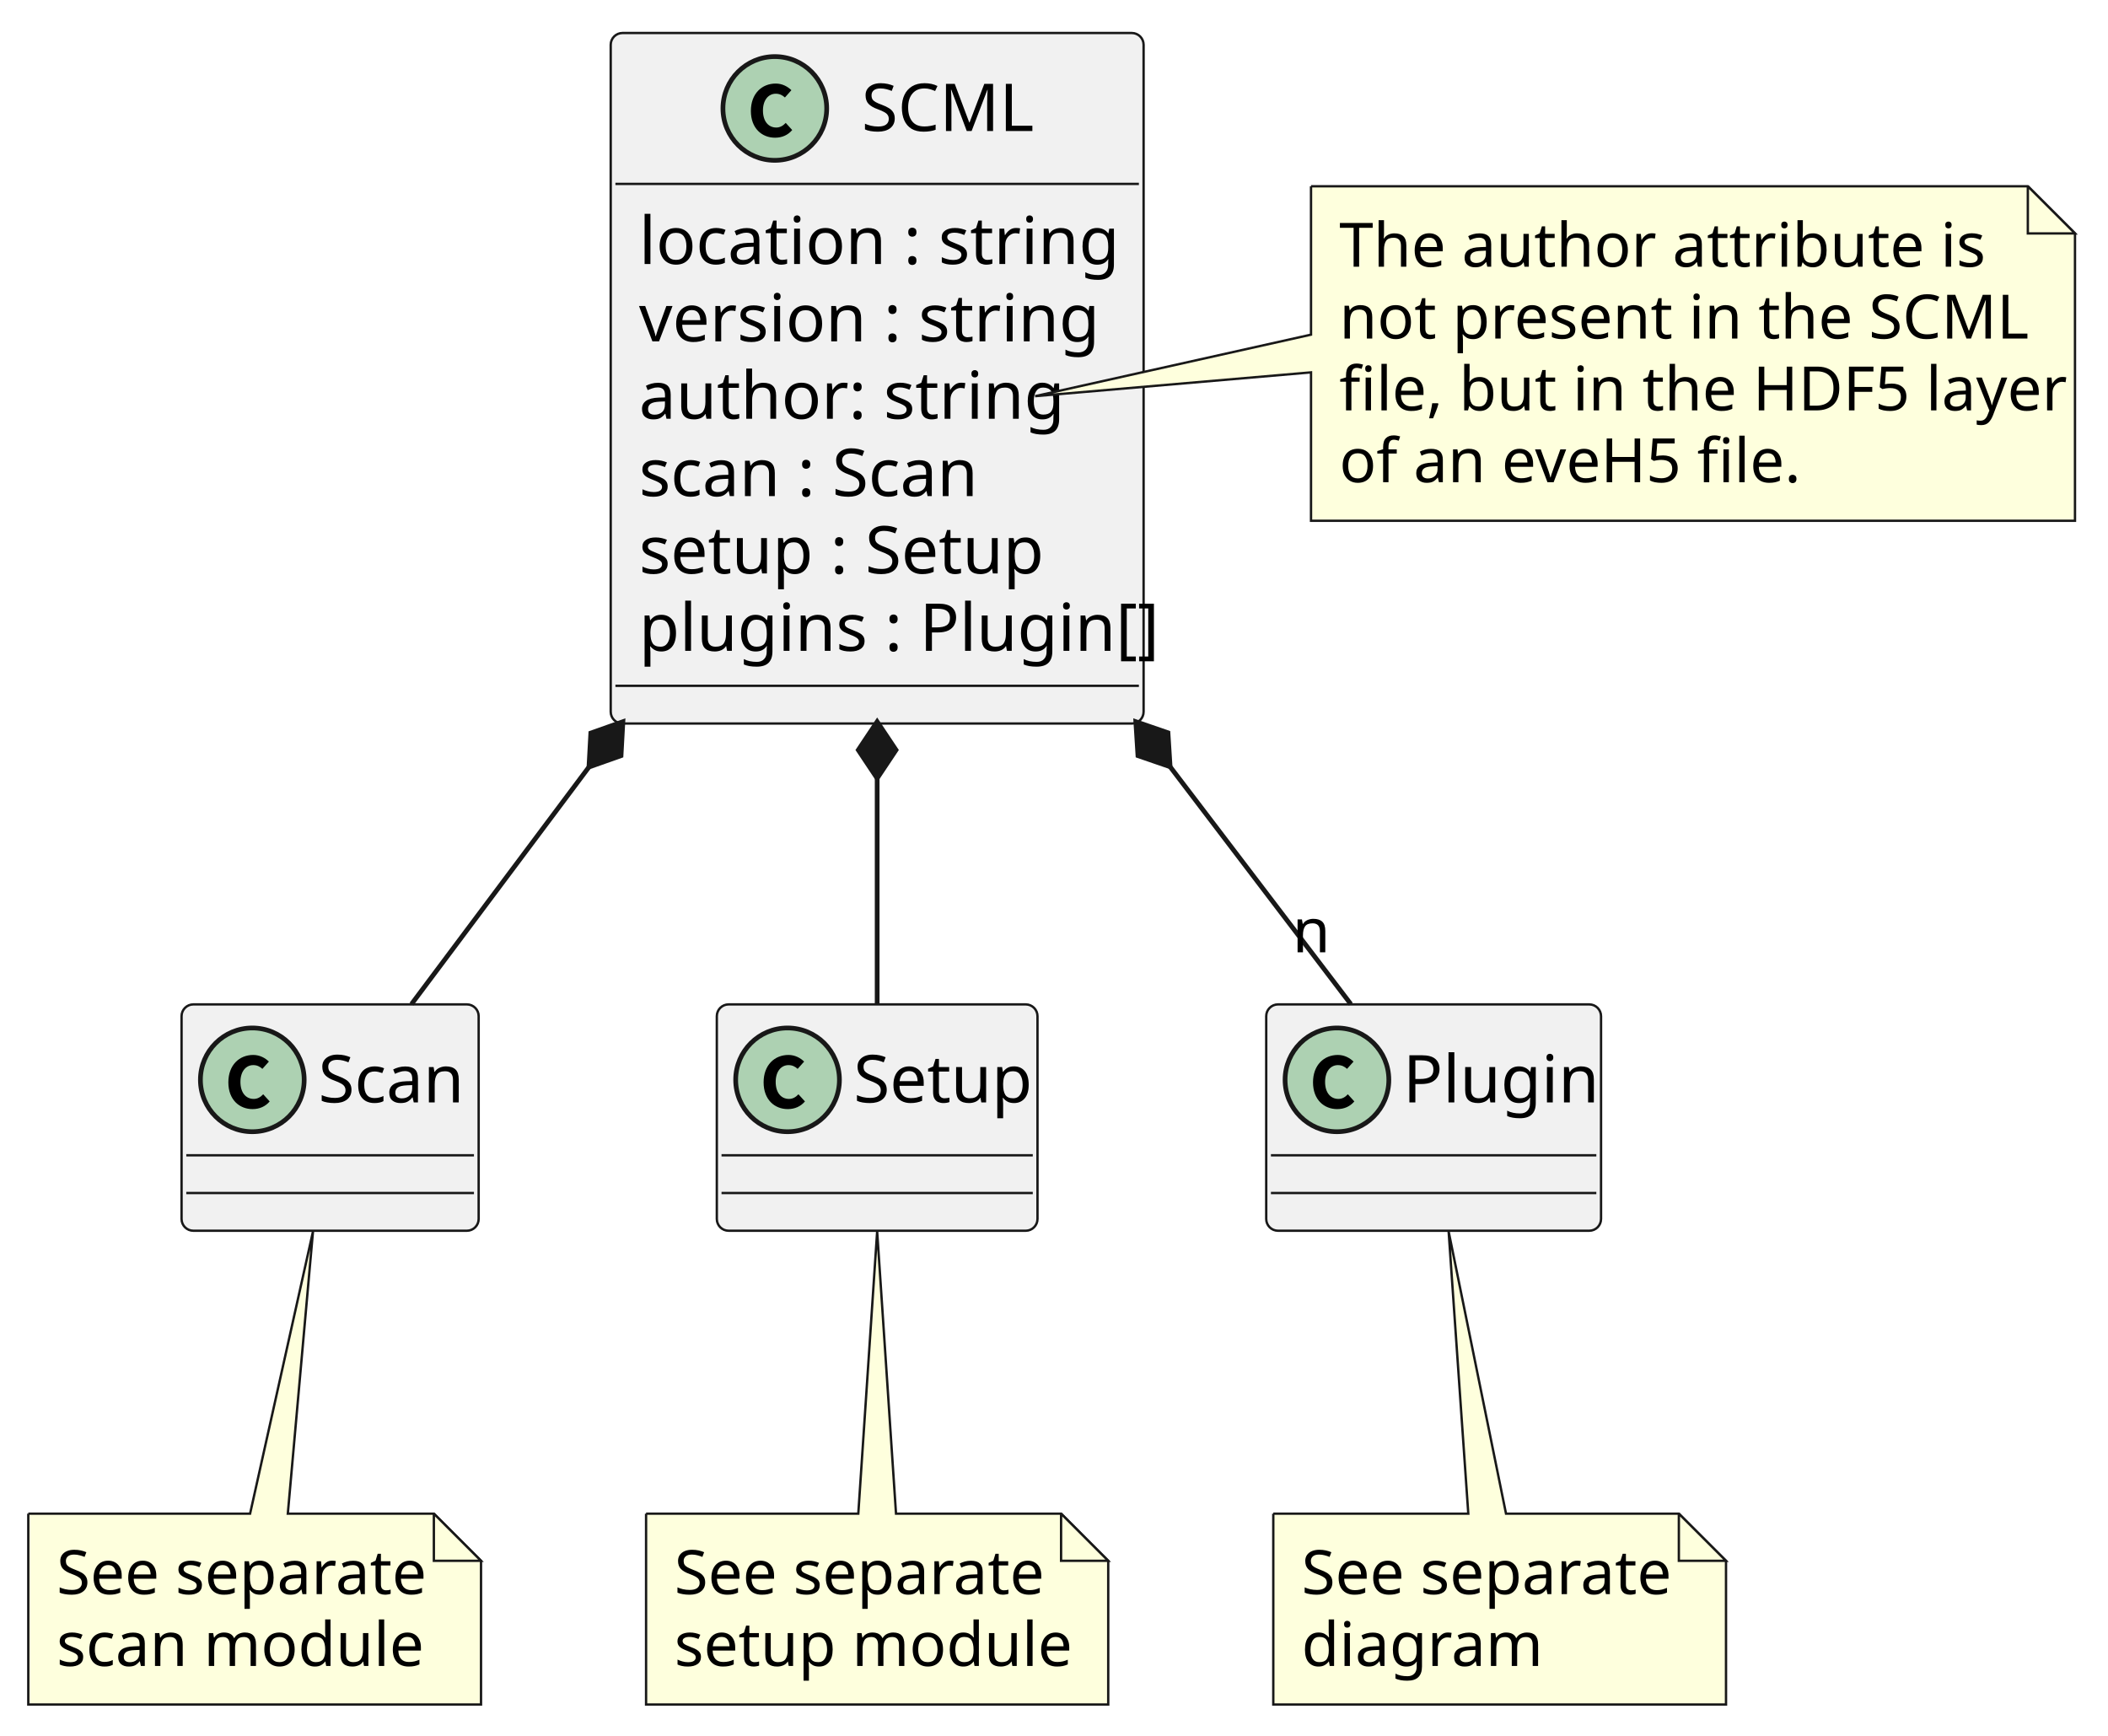
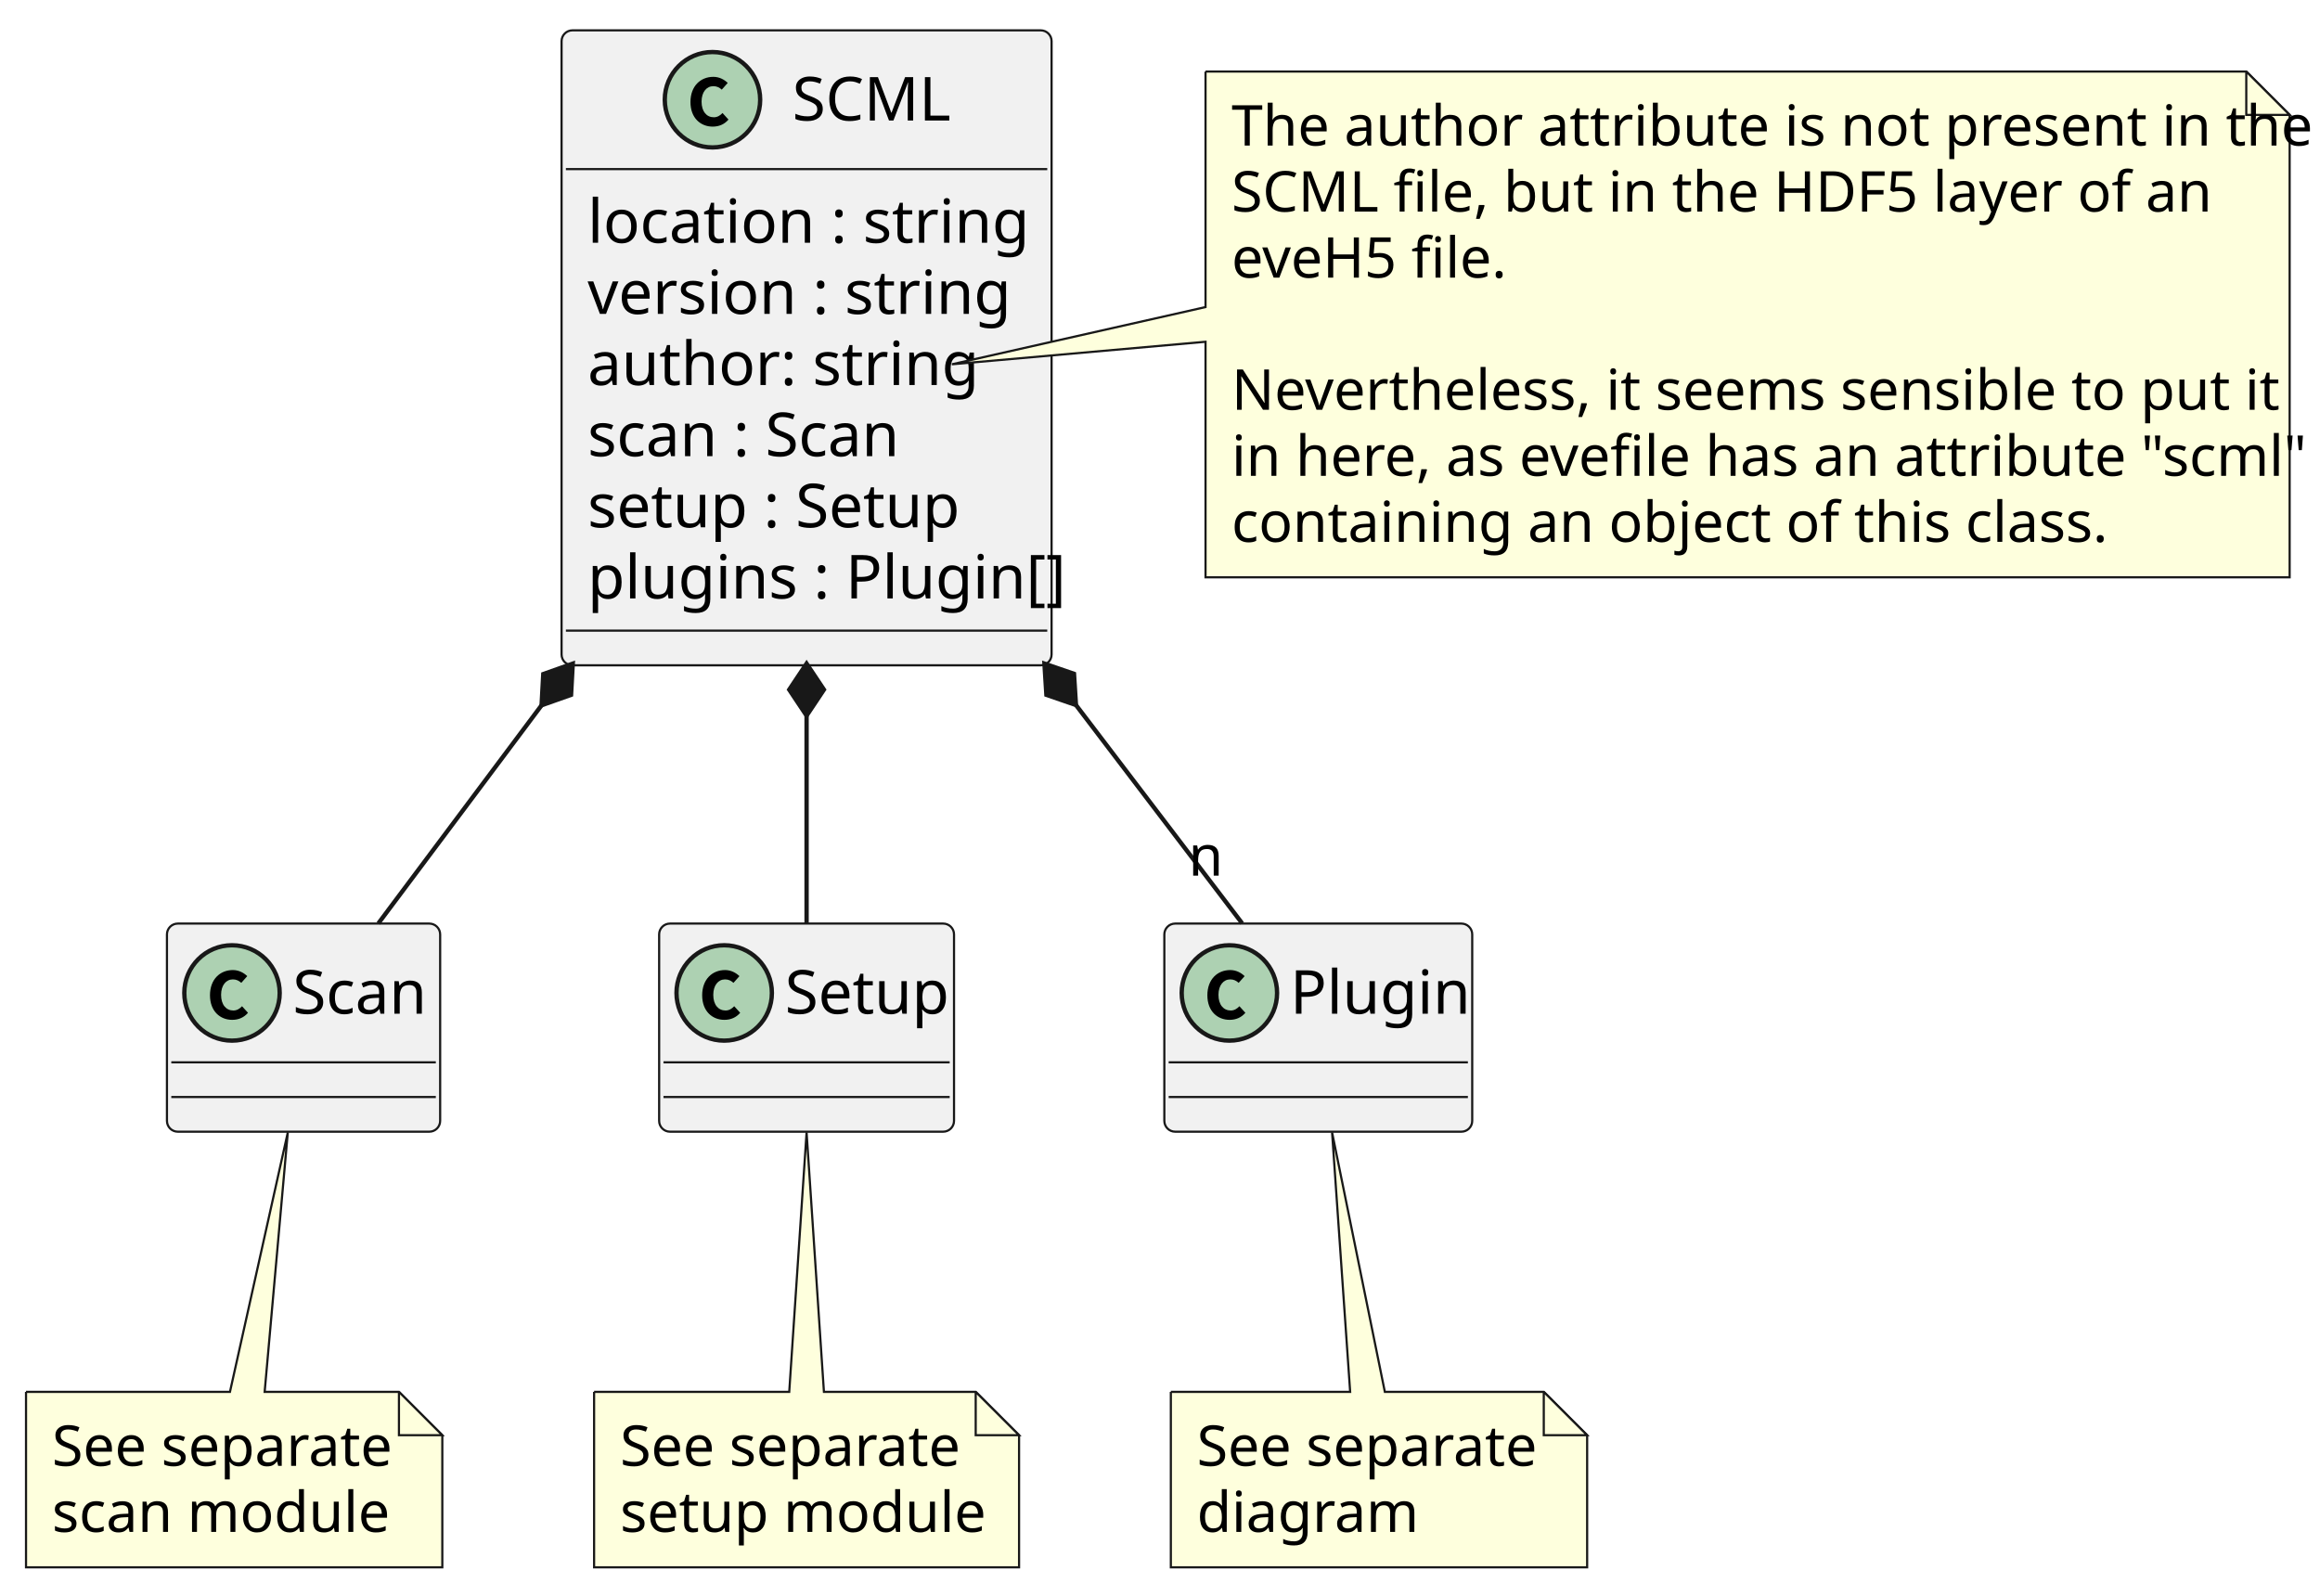
- <svg xmlns="http://www.w3.org/2000/svg" contentStyleType="text/css" height="368px" preserveAspectRatio="none" style="width:447px;height:368px;background:#FFFFFF;" version="1.1" viewBox="0 0 447 368" width="447px" zoomAndPan="magnify">
+ <svg xmlns="http://www.w3.org/2000/svg" contentStyleType="text/css" height="368px" preserveAspectRatio="none" style="width:535px;height:368px;background:#FFFFFF;" version="1.1" viewBox="0 0 535 368" width="535px" zoomAndPan="magnify">
  <defs />
  <g>
    <g id="elem_SCML">
      <rect codeLine="2" fill="#F1F1F1" height="146.438" id="SCML" rx="2.5" ry="2.5" style="stroke:#181818;stroke-width:0.5;" width="113" x="129.5" y="7" />
      <ellipse cx="164.3" cy="23" fill="#ADD1B2" rx="11" ry="11" style="stroke:#181818;stroke-width:1.0;" />
      <path d="M164.347,29.203 C165.847,29.203 167.081,28.641 167.988,27.578 L166.613,26.062 C166.066,26.656 165.409,27.047 164.613,27.047 C162.941,27.047 161.784,25.719 161.784,23.438 C161.784,21.219 162.941,19.875 164.503,19.875 C165.316,19.875 165.909,20.188 166.441,20.672 L167.816,19.125 C167.066,18.391 165.909,17.719 164.503,17.719 C161.55,17.719 159.222,19.859 159.222,23.531 C159.222,27.25 161.597,29.203 164.347,29.203 Z " fill="#000000" />
      <text fill="#000000" font-family="sans-serif" font-size="14" lengthAdjust="spacing" textLength="37" x="182.7" y="27.785">SCML</text>
      <line style="stroke:#181818;stroke-width:0.5;" x1="130.5" x2="241.5" y1="39" y2="39" />
      <text fill="#000000" font-family="sans-serif" font-size="14" lengthAdjust="spacing" textLength="95" x="135.5" y="55.988">location : string</text>
      <text fill="#000000" font-family="sans-serif" font-size="14" lengthAdjust="spacing" textLength="90" x="135.5" y="72.394">version : string</text>
      <text fill="#000000" font-family="sans-serif" font-size="14" lengthAdjust="spacing" textLength="84" x="135.5" y="88.801">author: string</text>
      <text fill="#000000" font-family="sans-serif" font-size="14" lengthAdjust="spacing" textLength="70" x="135.5" y="105.207">scan : Scan</text>
      <text fill="#000000" font-family="sans-serif" font-size="14" lengthAdjust="spacing" textLength="80" x="135.5" y="121.613">setup : Setup</text>
      <text fill="#000000" font-family="sans-serif" font-size="14" lengthAdjust="spacing" textLength="101" x="135.5" y="138.019">plugins : Plugin[]</text>
      <line style="stroke:#181818;stroke-width:0.5;" x1="130.5" x2="241.5" y1="145.438" y2="145.438" />
    </g>
    <g id="elem_Scan">
      <rect fill="#F1F1F1" height="48" id="Scan" rx="2.5" ry="2.5" style="stroke:#181818;stroke-width:0.5;" width="63" x="38.5" y="213" />
      <ellipse cx="53.5" cy="229" fill="#ADD1B2" rx="11" ry="11" style="stroke:#181818;stroke-width:1.0;" />
      <path d="M53.547,235.203 C55.047,235.203 56.281,234.641 57.188,233.578 L55.812,232.062 C55.266,232.656 54.609,233.047 53.812,233.047 C52.141,233.047 50.984,231.719 50.984,229.438 C50.984,227.219 52.141,225.875 53.703,225.875 C54.516,225.875 55.109,226.188 55.641,226.672 L57.016,225.125 C56.266,224.391 55.109,223.719 53.703,223.719 C50.75,223.719 48.422,225.859 48.422,229.531 C48.422,233.25 50.797,235.203 53.547,235.203 Z " fill="#000000" />
      <text fill="#000000" font-family="sans-serif" font-size="14" lengthAdjust="spacing" textLength="31" x="67.5" y="233.785">Scan</text>
      <line style="stroke:#181818;stroke-width:0.5;" x1="39.5" x2="100.5" y1="245" y2="245" />
      <line style="stroke:#181818;stroke-width:0.5;" x1="39.5" x2="100.5" y1="253" y2="253" />
    </g>
    <g id="elem_Setup">
      <rect fill="#F1F1F1" height="48" id="Setup" rx="2.5" ry="2.5" style="stroke:#181818;stroke-width:0.5;" width="68" x="152" y="213" />
      <ellipse cx="167" cy="229" fill="#ADD1B2" rx="11" ry="11" style="stroke:#181818;stroke-width:1.0;" />
      <path d="M167.047,235.203 C168.547,235.203 169.781,234.641 170.688,233.578 L169.312,232.062 C168.766,232.656 168.109,233.047 167.312,233.047 C165.641,233.047 164.484,231.719 164.484,229.438 C164.484,227.219 165.641,225.875 167.203,225.875 C168.016,225.875 168.609,226.188 169.141,226.672 L170.516,225.125 C169.766,224.391 168.609,223.719 167.203,223.719 C164.25,223.719 161.922,225.859 161.922,229.531 C161.922,233.25 164.297,235.203 167.047,235.203 Z " fill="#000000" />
      <text fill="#000000" font-family="sans-serif" font-size="14" lengthAdjust="spacing" textLength="36" x="181" y="233.785">Setup</text>
      <line style="stroke:#181818;stroke-width:0.5;" x1="153" x2="219" y1="245" y2="245" />
      <line style="stroke:#181818;stroke-width:0.5;" x1="153" x2="219" y1="253" y2="253" />
    </g>
    <g id="elem_Plugin">
      <rect fill="#F1F1F1" height="48" id="Plugin" rx="2.5" ry="2.5" style="stroke:#181818;stroke-width:0.5;" width="71" x="268.5" y="213" />
      <ellipse cx="283.5" cy="229" fill="#ADD1B2" rx="11" ry="11" style="stroke:#181818;stroke-width:1.0;" />
      <path d="M283.547,235.203 C285.047,235.203 286.281,234.641 287.188,233.578 L285.812,232.062 C285.266,232.656 284.609,233.047 283.812,233.047 C282.141,233.047 280.984,231.719 280.984,229.438 C280.984,227.219 282.141,225.875 283.703,225.875 C284.516,225.875 285.109,226.188 285.641,226.672 L287.016,225.125 C286.266,224.391 285.109,223.719 283.703,223.719 C280.75,223.719 278.422,225.859 278.422,229.531 C278.422,233.25 280.797,235.203 283.547,235.203 Z " fill="#000000" />
      <text fill="#000000" font-family="sans-serif" font-size="14" lengthAdjust="spacing" textLength="39" x="297.5" y="233.785">Plugin</text>
      <line style="stroke:#181818;stroke-width:0.5;" x1="269.5" x2="338.5" y1="245" y2="245" />
      <line style="stroke:#181818;stroke-width:0.5;" x1="269.5" x2="338.5" y1="253" y2="253" />
    </g>
-     <path d="M278,39.5 L278,70.969 L219.5,84.016 L278,78.969 L278,110.438 A0,0 0 0 0 278,110.438 L440,110.438 A0,0 0 0 0 440,110.438 L440,49.5 L430,39.5 L278,39.5 A0,0 0 0 0 278,39.5 " fill="#FEFFDD" style="stroke:#181818;stroke-width:0.5;" />
-     <path d="M430,39.5 L430,49.5 L440,49.5 L430,39.5 " fill="#FEFFDD" style="stroke:#181818;stroke-width:0.5;" />
-     <text fill="#000000" font-family="sans-serif" font-size="13" lengthAdjust="spacing" textLength="124" x="284" y="56.56">The author attribute is</text>
-     <text fill="#000000" font-family="sans-serif" font-size="13" lengthAdjust="spacing" textLength="135" x="284" y="71.795">not present in the SCML</text>
-     <text fill="#000000" font-family="sans-serif" font-size="13" lengthAdjust="spacing" textLength="141" x="284" y="87.029">file, but in the HDF5 layer</text>
-     <text fill="#000000" font-family="sans-serif" font-size="13" lengthAdjust="spacing" textLength="92" x="284" y="102.264">of an eveH5 file.</text>
+     <path d="M278,16.5 L278,70.82 L219.5,84.016 L278,78.82 L278,133.141 A0,0 0 0 0 278,133.141 L528,133.141 A0,0 0 0 0 528,133.141 L528,26.5 L518,16.5 L278,16.5 A0,0 0 0 0 278,16.5 " fill="#FEFFDD" style="stroke:#181818;stroke-width:0.5;" />
+     <path d="M518,16.5 L518,26.5 L528,26.5 L518,16.5 " fill="#FEFFDD" style="stroke:#181818;stroke-width:0.5;" />
+     <text fill="#000000" font-family="sans-serif" font-size="13" lengthAdjust="spacing" textLength="225" x="284" y="33.56">The author attribute is not present in the</text>
+     <text fill="#000000" font-family="sans-serif" font-size="13" lengthAdjust="spacing" textLength="210" x="284" y="48.795">SCML file, but in the HDF5 layer of an</text>
+     <text fill="#000000" font-family="sans-serif" font-size="13" lengthAdjust="spacing" textLength="60" x="284" y="64.029">eveH5 file.</text>
+     <text fill="#000000" font-family="sans-serif" font-size="13" lengthAdjust="spacing" textLength="3" x="284" y="79.264"> </text>
+     <text fill="#000000" font-family="sans-serif" font-size="13" lengthAdjust="spacing" textLength="226" x="284" y="94.498">Nevertheless, it seems sensible to put it</text>
+     <text fill="#000000" font-family="sans-serif" font-size="13" lengthAdjust="spacing" textLength="229" x="284" y="109.732">in here, as evefile has an attribute "scml"</text>
+     <text fill="#000000" font-family="sans-serif" font-size="13" lengthAdjust="spacing" textLength="190" x="284" y="124.967">containing an object of this class.</text>
    <g id="elem_GMN11">
      <path d="M6,321 L6,361.469 A0,0 0 0 0 6,361.469 L102,361.469 A0,0 0 0 0 102,361.469 L102,331 L92,321 L61.03,321 L66.37,261.15 L53.03,321 L6,321 A0,0 0 0 0 6,321 " fill="#FEFFDD" style="stroke:#181818;stroke-width:0.5;" />
      <path d="M92,321 L92,331 L102,331 L92,321 " fill="#FEFFDD" style="stroke:#181818;stroke-width:0.5;" />
      <text fill="#000000" font-family="sans-serif" font-size="13" lengthAdjust="spacing" textLength="75" x="12" y="338.06">See separate</text>
      <text fill="#000000" font-family="sans-serif" font-size="13" lengthAdjust="spacing" textLength="73" x="12" y="353.295">scan module</text>
    </g>
    <g id="elem_GMN14">
      <path d="M137,321 L137,361.469 A0,0 0 0 0 137,361.469 L235,361.469 A0,0 0 0 0 235,361.469 L235,331 L225,321 L190,321 L186,261.15 L182,321 L137,321 A0,0 0 0 0 137,321 " fill="#FEFFDD" style="stroke:#181818;stroke-width:0.5;" />
      <path d="M225,321 L225,331 L235,331 L225,321 " fill="#FEFFDD" style="stroke:#181818;stroke-width:0.5;" />
      <text fill="#000000" font-family="sans-serif" font-size="13" lengthAdjust="spacing" textLength="75" x="143" y="338.06">See separate</text>
      <text fill="#000000" font-family="sans-serif" font-size="13" lengthAdjust="spacing" textLength="77" x="143" y="353.295">setup module</text>
    </g>
    <g id="elem_GMN17">
      <path d="M270,321 L270,361.469 A0,0 0 0 0 270,361.469 L366,361.469 A0,0 0 0 0 366,361.469 L366,331 L356,321 L319.35,321 L307.18,261.15 L311.35,321 L270,321 A0,0 0 0 0 270,321 " fill="#FEFFDD" style="stroke:#181818;stroke-width:0.5;" />
      <path d="M356,321 L356,331 L366,331 L356,321 " fill="#FEFFDD" style="stroke:#181818;stroke-width:0.5;" />
      <text fill="#000000" font-family="sans-serif" font-size="13" lengthAdjust="spacing" textLength="75" x="276" y="338.06">See separate</text>
      <text fill="#000000" font-family="sans-serif" font-size="13" lengthAdjust="spacing" textLength="46" x="276" y="353.295">diagram</text>
    </g>
    <g id="link_SCML_Scan">
      <path codeLine="10" d="M124.889,162.657 C108.669,184.327 99.23,196.95 87.26,212.94 " fill="none" id="SCML-backto-Scan" style="stroke:#181818;stroke-width:1.0;" />
      <polygon fill="#181818" points="132.08,153.05,125.282,155.457,124.889,162.657,131.687,160.25,132.08,153.05" style="stroke:#181818;stroke-width:1.0;" />
    </g>
    <g id="link_SCML_Setup">
      <path codeLine="11" d="M186,165.05 C186,186.72 186,196.95 186,212.94 " fill="none" id="SCML-backto-Setup" style="stroke:#181818;stroke-width:1.0;" />
      <polygon fill="#181818" points="186,153.05,182,159.05,186,165.05,190,159.05,186,153.05" style="stroke:#181818;stroke-width:1.0;" />
    </g>
    <g id="link_SCML_Plugin">
      <path codeLine="12" d="M248.12,162.597 C264.62,184.267 274.27,196.95 286.44,212.94 " fill="none" id="SCML-backto-Plugin" style="stroke:#181818;stroke-width:1.0;" />
      <polygon fill="#181818" points="240.85,153.05,241.302,160.247,248.12,162.597,247.667,155.4,240.85,153.05" style="stroke:#181818;stroke-width:1.0;" />
      <text fill="#000000" font-family="sans-serif" font-size="13" lengthAdjust="spacing" textLength="7" x="274.043" y="201.943">n</text>
    </g>
  </g>
</svg>
